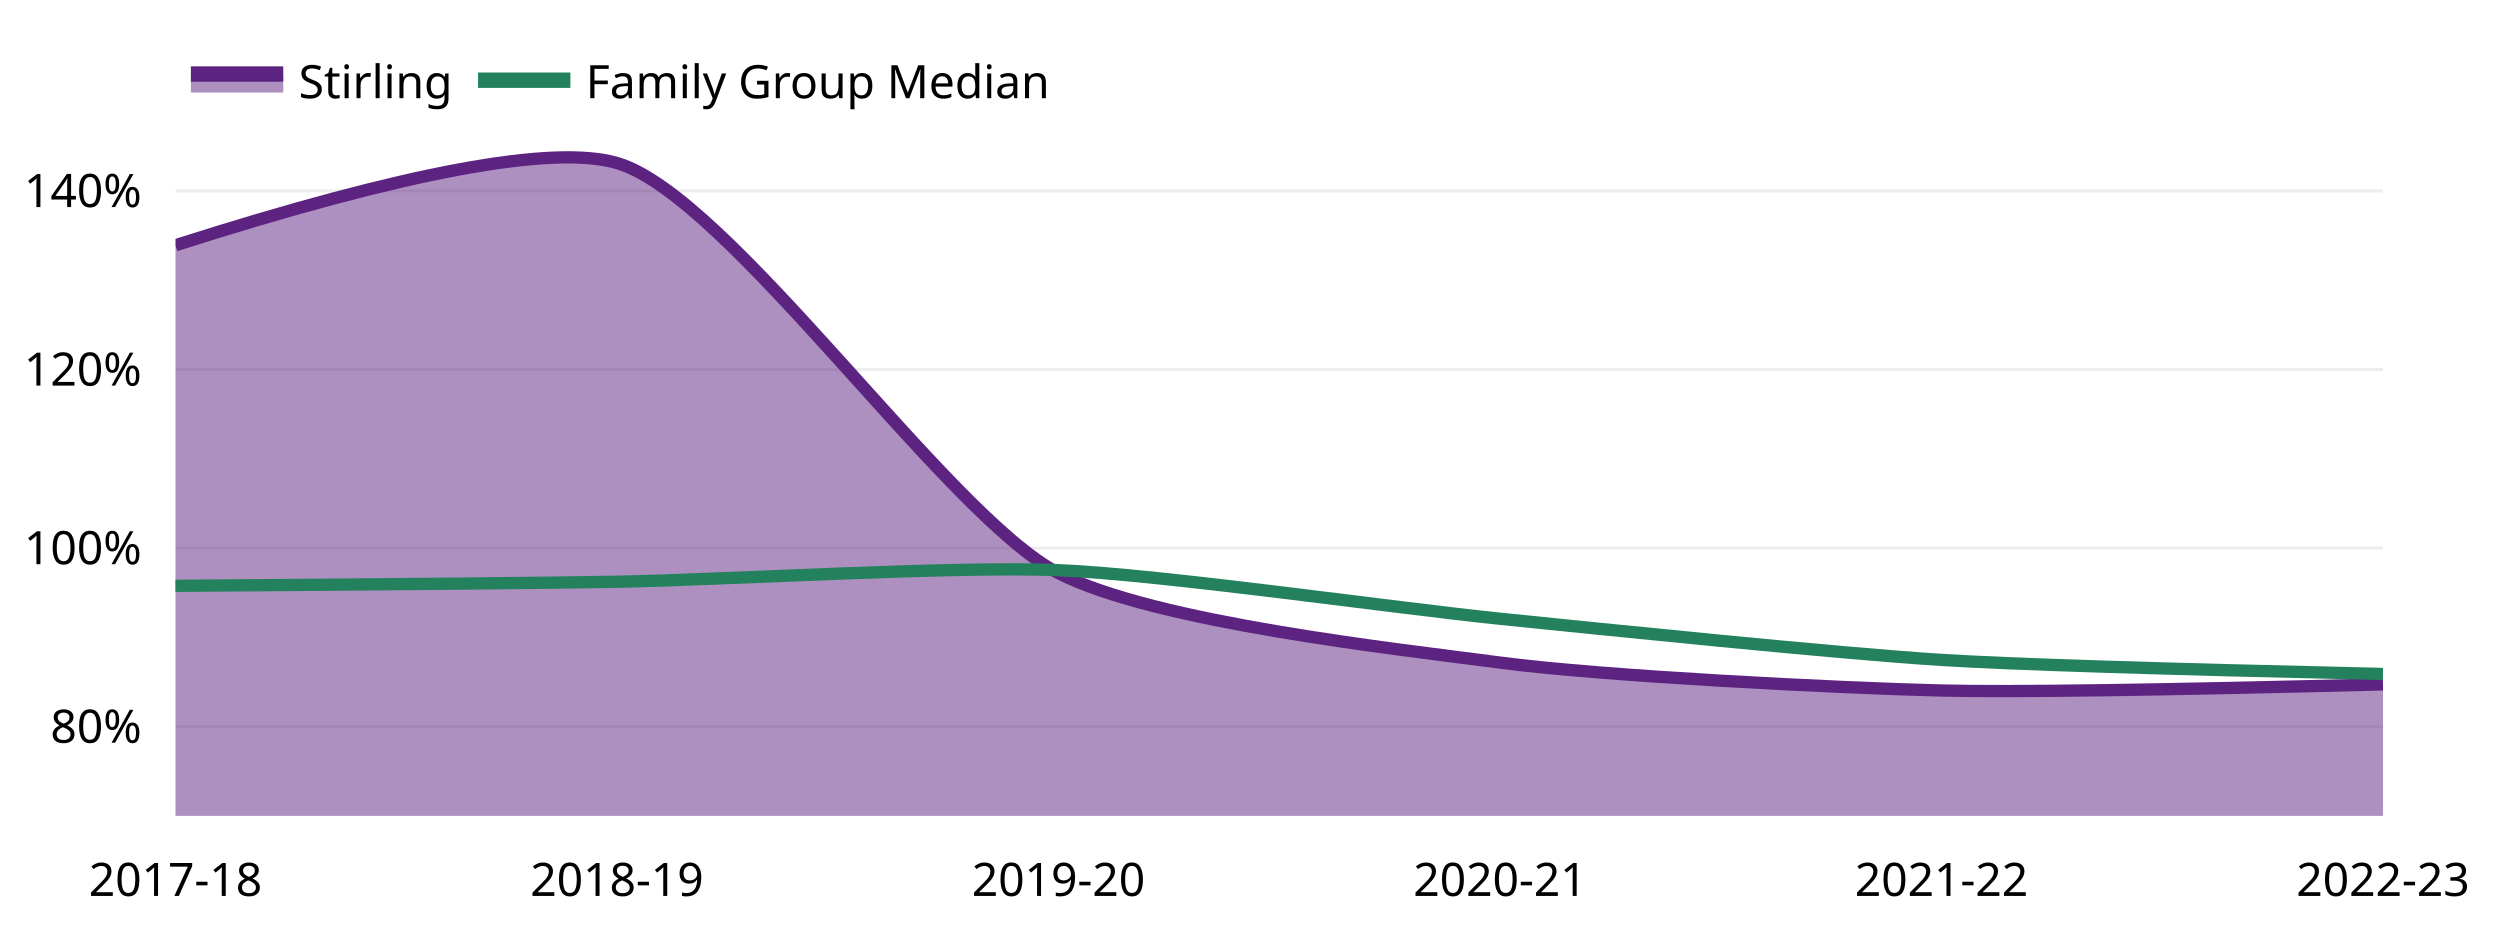
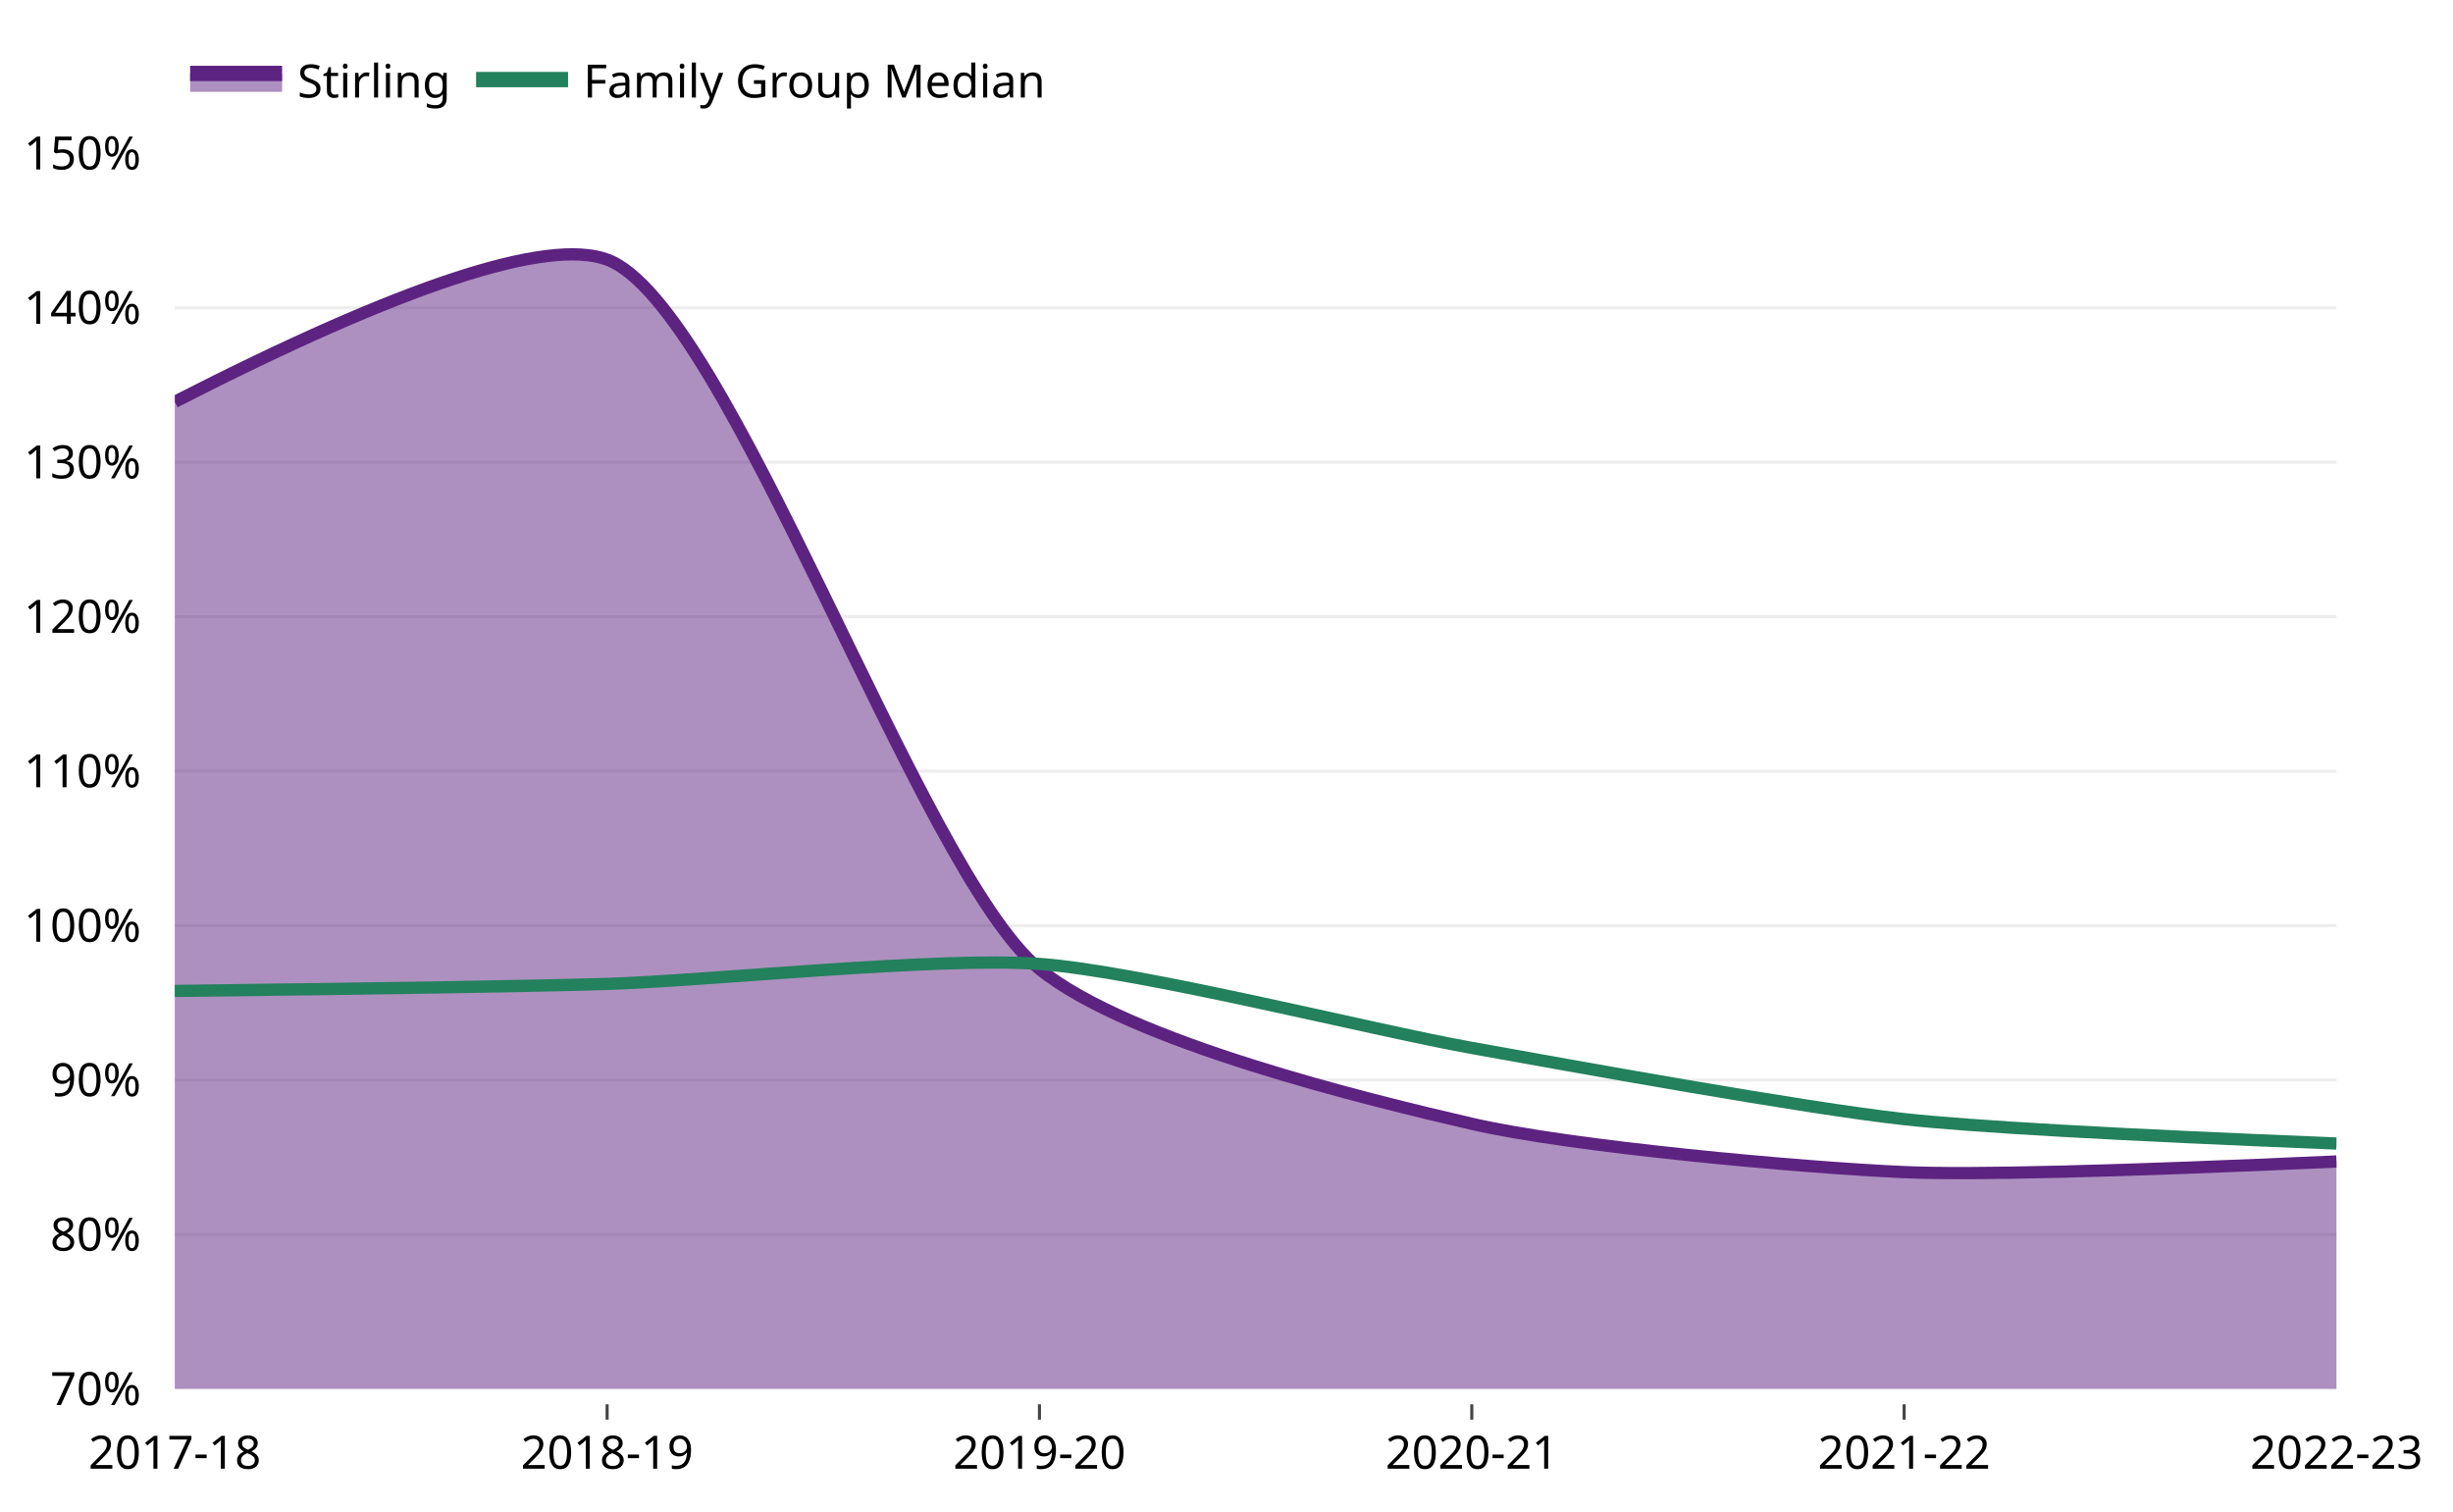
- <svg xmlns="http://www.w3.org/2000/svg" class="main-svg" width="812" height="305" style="" viewBox="0 0 812 305">
-   <rect x="0" y="0" width="812" height="305" style="fill: rgb(255, 255, 255); fill-opacity: 1;" />
-   <defs id="defs-b5d59c">
+ <svg xmlns="http://www.w3.org/2000/svg" class="main-svg" width="800" height="493" style="" viewBox="0 0 800 493">
+   <rect x="0" y="0" width="800" height="493" style="fill: rgb(255, 255, 255); fill-opacity: 1;" />
+   <defs id="defs-8089a2">
    <g class="clips">
-       <clipPath id="clipb5d59cxyplot" class="plotclip">
-         <rect width="717" height="232" />
-       </clipPath>
-       <clipPath class="axesclip" id="clipb5d59cx">
-         <rect x="57" y="0" width="717" height="305" />
-       </clipPath>
-       <clipPath class="axesclip" id="clipb5d59cy">
-         <rect x="0" y="33" width="812" height="232" />
-       </clipPath>
-       <clipPath class="axesclip" id="clipb5d59cxy">
-         <rect x="57" y="33" width="717" height="232" />
+       <clipPath id="clip8089a2xyplot" class="plotclip">
+         <rect width="705" height="403" />
+       </clipPath>
+       <clipPath class="axesclip" id="clip8089a2x">
+         <rect x="57" y="0" width="705" height="493" />
+       </clipPath>
+       <clipPath class="axesclip" id="clip8089a2y">
+         <rect x="0" y="50" width="800" height="403" />
+       </clipPath>
+       <clipPath class="axesclip" id="clip8089a2xy">
+         <rect x="57" y="50" width="705" height="403" />
      </clipPath>
    </g>
    <g class="gradients" />
    <g class="patterns" />
  </defs>
  <g class="bglayer">
-     <rect class="bg" x="47" y="23" width="737" height="252" style="fill: rgb(0, 0, 0); fill-opacity: 0; stroke-width: 0;" />
+     <rect class="bg" x="47" y="40" width="725" height="423" style="fill: rgb(0, 0, 0); fill-opacity: 0; stroke-width: 0;" />
  </g>
  <g class="layer-below">
    <g class="imagelayer" />
    <g class="shapelayer" />
  </g>
  <g class="cartesianlayer">
    <g class="subplot xy">
      <g class="layer-subplot">
        <g class="shapelayer" />
        <g class="imagelayer" />
      </g>
      <g class="minor-gridlayer">
        <g class="x" />
        <g class="y" />
      </g>
      <g class="gridlayer">
        <g class="x">
-           <path class="xgrid crisp" transform="translate(200.4,0)" d="M0,33v232" style="stroke: rgb(255, 255, 255); stroke-opacity: 1; stroke-width: 1px;" />
-           <path class="xgrid crisp" transform="translate(343.8,0)" d="M0,33v232" style="stroke: rgb(255, 255, 255); stroke-opacity: 1; stroke-width: 1px;" />
-           <path class="xgrid crisp" transform="translate(487.2,0)" d="M0,33v232" style="stroke: rgb(255, 255, 255); stroke-opacity: 1; stroke-width: 1px;" />
-           <path class="xgrid crisp" transform="translate(630.6,0)" d="M0,33v232" style="stroke: rgb(255, 255, 255); stroke-opacity: 1; stroke-width: 1px;" />
+           <path class="xgrid crisp" transform="translate(198,0)" d="M0,50v403" style="stroke: rgb(255, 255, 255); stroke-opacity: 1; stroke-width: 1px;" />
+           <path class="xgrid crisp" transform="translate(339,0)" d="M0,50v403" style="stroke: rgb(255, 255, 255); stroke-opacity: 1; stroke-width: 1px;" />
+           <path class="xgrid crisp" transform="translate(480,0)" d="M0,50v403" style="stroke: rgb(255, 255, 255); stroke-opacity: 1; stroke-width: 1px;" />
+           <path class="xgrid crisp" transform="translate(621,0)" d="M0,50v403" style="stroke: rgb(255, 255, 255); stroke-opacity: 1; stroke-width: 1px;" />
        </g>
        <g class="y">
-           <path class="ygrid crisp" transform="translate(0,236)" d="M57,0h717" style="stroke: rgb(237, 237, 237); stroke-opacity: 1; stroke-width: 1px;" />
-           <path class="ygrid crisp" transform="translate(0,178)" d="M57,0h717" style="stroke: rgb(237, 237, 237); stroke-opacity: 1; stroke-width: 1px;" />
-           <path class="ygrid crisp" transform="translate(0,120)" d="M57,0h717" style="stroke: rgb(237, 237, 237); stroke-opacity: 1; stroke-width: 1px;" />
-           <path class="ygrid crisp" transform="translate(0,62)" d="M57,0h717" style="stroke: rgb(237, 237, 237); stroke-opacity: 1; stroke-width: 1px;" />
+           <path class="ygrid crisp" transform="translate(0,402.63)" d="M57,0h705" style="stroke: rgb(237, 237, 237); stroke-opacity: 1; stroke-width: 1px;" />
+           <path class="ygrid crisp" transform="translate(0,352.25)" d="M57,0h705" style="stroke: rgb(237, 237, 237); stroke-opacity: 1; stroke-width: 1px;" />
+           <path class="ygrid crisp" transform="translate(0,301.88)" d="M57,0h705" style="stroke: rgb(237, 237, 237); stroke-opacity: 1; stroke-width: 1px;" />
+           <path class="ygrid crisp" transform="translate(0,251.5)" d="M57,0h705" style="stroke: rgb(237, 237, 237); stroke-opacity: 1; stroke-width: 1px;" />
+           <path class="ygrid crisp" transform="translate(0,201.13)" d="M57,0h705" style="stroke: rgb(237, 237, 237); stroke-opacity: 1; stroke-width: 1px;" />
+           <path class="ygrid crisp" transform="translate(0,150.75)" d="M57,0h705" style="stroke: rgb(237, 237, 237); stroke-opacity: 1; stroke-width: 1px;" />
+           <path class="ygrid crisp" transform="translate(0,100.38)" d="M57,0h705" style="stroke: rgb(237, 237, 237); stroke-opacity: 1; stroke-width: 1px;" />
        </g>
      </g>
      <g class="zerolinelayer" />
      <path class="xlines-below" />
      <path class="ylines-below" />
      <g class="overlines-below" />
      <g class="xaxislayer-below" />
      <g class="yaxislayer-below" />
      <g class="overaxes-below" />
-       <g class="plot" transform="translate(57,33)" clip-path="url(#clipb5d59cxyplot)">
+       <g class="plot" transform="translate(57,50)" clip-path="url(#clip8089a2xyplot)">
        <g class="scatterlayer mlayer">
-           <g class="trace scatter tracee0fe0f" style="stroke-miterlimit: 2;">
+           <g class="trace scatter trace2a0a59" style="stroke-miterlimit: 2;">
            <g class="fills">
              <g>
-                 <path class="js-fill" d="M717,435L0,435L0,46.66Q112.06,10.86 143.4,19.95C179.7,30.48 250.53,134.53 286.8,153.15C318.16,169.25 396.59,177.76 430.2,182.21C463.51,186.62 540.12,190.46 573.6,191.28Q607.04,192.1 717,189.28" style="fill: rgb(93, 35, 129); fill-opacity: 0.5; stroke-width: 0;" />
+                 <path class="js-fill" d="M705,755.63L0,755.63L0,81.05Q111.74,23.88 141,34.66C180.54,49.22 242.59,233.92 282,266.03C311.3,289.9 389.64,308.79 423,316.51C455.47,324.03 531.05,330.84 564,332.27Q596.85,333.7 705,328.8" style="fill: rgb(93, 35, 129); fill-opacity: 0.5; stroke-width: 0;" />
              </g>
            </g>
            <g class="errorbars" />
            <g class="lines">
-               <path class="js-line" d="M0,46.66Q112.06,10.86 143.4,19.95C179.7,30.48 250.53,134.53 286.8,153.15C318.16,169.25 396.59,177.76 430.2,182.21C463.51,186.62 540.12,190.46 573.6,191.28Q607.04,192.1 717,189.28" style="vector-effect: none; fill: none; stroke: rgb(93, 35, 129); stroke-opacity: 1; stroke-width: 4px; opacity: 1;" />
+               <path class="js-line" d="M0,81.05Q111.74,23.88 141,34.66C180.54,49.22 242.59,233.92 282,266.03C311.3,289.9 389.64,308.79 423,316.51C455.47,324.03 531.05,330.84 564,332.27Q596.85,333.7 705,328.8" style="vector-effect: none; fill: none; stroke: rgb(93, 35, 129); stroke-opacity: 1; stroke-width: 4px; opacity: 1;" />
            </g>
            <g class="points" />
            <g class="text" />
          </g>
-           <g class="trace scatter trace53fa87" style="stroke-miterlimit: 2; opacity: 1;">
+           <g class="trace scatter tracec57b98" style="stroke-miterlimit: 2; opacity: 1;">
            <g class="fills" />
            <g class="errorbars" />
            <g class="lines">
-               <path class="js-line" d="M0,157.27Q109.94,156.54 143.4,155.95C176.86,155.36 253.39,150.8 286.8,152.19C320.31,153.59 396.73,164.57 430.2,167.97C463.65,171.37 540.11,179.25 573.6,181.34Q607.03,183.43 717,185.91" style="vector-effect: none; fill: none; stroke: rgb(35, 129, 93); stroke-opacity: 1; stroke-width: 4px; opacity: 1;" />
+               <path class="js-line" d="M0,273.18Q108.11,271.92 141,270.89C173.91,269.86 249.24,261.98 282,264.37C315.04,266.78 390.06,285.86 423,291.77C455.86,297.67 531,311.35 564,314.99Q596.8,318.61 705,322.94" style="vector-effect: none; fill: none; stroke: rgb(35, 129, 93); stroke-opacity: 1; stroke-width: 4px; opacity: 1;" />
            </g>
            <g class="points" />
            <g class="text" />
          </g>
        </g>
      </g>
      <g class="overplot" />
-       <path class="xlines-above crisp" d="M0,0" style="fill: none;" />
+       <path class="xlines-above crisp" d="" style="fill: none; stroke-width: 1px; stroke: rgb(0, 0, 0); stroke-opacity: 0;" />
      <path class="ylines-above crisp" d="M0,0" style="fill: none;" />
      <g class="overlines-above" />
      <g class="xaxislayer-above">
-         <g class="xtick">
-           <text text-anchor="middle" x="0" y="291" transform="translate(57,0)" style="font-family: 'Segoe UI Semibold'; font-size: 15px; fill: rgb(0, 0, 0); fill-opacity: 1; white-space: pre; opacity: 1;">2017-18</text>
-         </g>
-         <g class="xtick">
-           <text text-anchor="middle" x="0" y="291" transform="translate(200.4,0)" style="font-family: 'Segoe UI Semibold'; font-size: 15px; fill: rgb(0, 0, 0); fill-opacity: 1; white-space: pre; opacity: 1;">2018-19</text>
-         </g>
-         <g class="xtick">
-           <text text-anchor="middle" x="0" y="291" transform="translate(343.8,0)" style="font-family: 'Segoe UI Semibold'; font-size: 15px; fill: rgb(0, 0, 0); fill-opacity: 1; white-space: pre; opacity: 1;">2019-20</text>
-         </g>
-         <g class="xtick">
-           <text text-anchor="middle" x="0" y="291" transform="translate(487.2,0)" style="font-family: 'Segoe UI Semibold'; font-size: 15px; fill: rgb(0, 0, 0); fill-opacity: 1; white-space: pre; opacity: 1;">2020-21</text>
-         </g>
-         <g class="xtick">
-           <text text-anchor="middle" x="0" y="291" transform="translate(630.6,0)" style="font-family: 'Segoe UI Semibold'; font-size: 15px; fill: rgb(0, 0, 0); fill-opacity: 1; white-space: pre; opacity: 1;">2021-22</text>
-         </g>
-         <g class="xtick">
-           <text text-anchor="middle" x="0" y="291" transform="translate(774,0)" style="font-family: 'Segoe UI Semibold'; font-size: 15px; fill: rgb(0, 0, 0); fill-opacity: 1; white-space: pre; opacity: 1;">2022-23</text>
+         <path class="xtick ticks crisp" d="M0,463v-5" transform="translate(198,0)" style="stroke: rgb(68, 68, 68); stroke-opacity: 1; stroke-width: 1px;" />
+         <path class="xtick ticks crisp" d="M0,463v-5" transform="translate(339,0)" style="stroke: rgb(68, 68, 68); stroke-opacity: 1; stroke-width: 1px;" />
+         <path class="xtick ticks crisp" d="M0,463v-5" transform="translate(480,0)" style="stroke: rgb(68, 68, 68); stroke-opacity: 1; stroke-width: 1px;" />
+         <path class="xtick ticks crisp" d="M0,463v-5" transform="translate(621,0)" style="stroke: rgb(68, 68, 68); stroke-opacity: 1; stroke-width: 1px;" />
+         <g class="xtick">
+           <text text-anchor="middle" x="0" y="479" transform="translate(57,0)" style="font-family: 'Segoe UI Semibold'; font-size: 15px; fill: rgb(0, 0, 0); fill-opacity: 1; white-space: pre; opacity: 1;">2017-18</text>
+         </g>
+         <g class="xtick">
+           <text text-anchor="middle" x="0" y="479" transform="translate(198,0)" style="font-family: 'Segoe UI Semibold'; font-size: 15px; fill: rgb(0, 0, 0); fill-opacity: 1; white-space: pre; opacity: 1;">2018-19</text>
+         </g>
+         <g class="xtick">
+           <text text-anchor="middle" x="0" y="479" transform="translate(339,0)" style="font-family: 'Segoe UI Semibold'; font-size: 15px; fill: rgb(0, 0, 0); fill-opacity: 1; white-space: pre; opacity: 1;">2019-20</text>
+         </g>
+         <g class="xtick">
+           <text text-anchor="middle" x="0" y="479" transform="translate(480,0)" style="font-family: 'Segoe UI Semibold'; font-size: 15px; fill: rgb(0, 0, 0); fill-opacity: 1; white-space: pre; opacity: 1;">2020-21</text>
+         </g>
+         <g class="xtick">
+           <text text-anchor="middle" x="0" y="479" transform="translate(621,0)" style="font-family: 'Segoe UI Semibold'; font-size: 15px; fill: rgb(0, 0, 0); fill-opacity: 1; white-space: pre; opacity: 1;">2021-22</text>
+         </g>
+         <g class="xtick">
+           <text text-anchor="middle" x="0" y="479" transform="translate(762,0)" style="font-family: 'Segoe UI Semibold'; font-size: 15px; fill: rgb(0, 0, 0); fill-opacity: 1; white-space: pre; opacity: 1;">2022-23</text>
        </g>
      </g>
      <g class="yaxislayer-above">
        <g class="ytick">
-           <text text-anchor="end" x="46" y="5.25" transform="translate(0,236)" style="font-family: 'Segoe UI Semibold'; font-size: 15px; fill: rgb(0, 0, 0); fill-opacity: 1; white-space: pre; opacity: 1;">80%</text>
-         </g>
-         <g class="ytick">
-           <text text-anchor="end" x="46" y="5.25" style="font-family: 'Segoe UI Semibold'; font-size: 15px; fill: rgb(0, 0, 0); fill-opacity: 1; white-space: pre; opacity: 1;" transform="translate(0,178)">100%</text>
-         </g>
-         <g class="ytick">
-           <text text-anchor="end" x="46" y="5.25" style="font-family: 'Segoe UI Semibold'; font-size: 15px; fill: rgb(0, 0, 0); fill-opacity: 1; white-space: pre; opacity: 1;" transform="translate(0,120)">120%</text>
-         </g>
-         <g class="ytick">
-           <text text-anchor="end" x="46" y="5.25" style="font-family: 'Segoe UI Semibold'; font-size: 15px; fill: rgb(0, 0, 0); fill-opacity: 1; white-space: pre; opacity: 1;" transform="translate(0,62)">140%</text>
+           <text text-anchor="end" x="46" y="5.25" transform="translate(0,453)" style="font-family: 'Segoe UI Semibold'; font-size: 15px; fill: rgb(0, 0, 0); fill-opacity: 1; white-space: pre; opacity: 1;">70%</text>
+         </g>
+         <g class="ytick">
+           <text text-anchor="end" x="46" y="5.25" style="font-family: 'Segoe UI Semibold'; font-size: 15px; fill: rgb(0, 0, 0); fill-opacity: 1; white-space: pre; opacity: 1;" transform="translate(0,402.63)">80%</text>
+         </g>
+         <g class="ytick">
+           <text text-anchor="end" x="46" y="5.25" style="font-family: 'Segoe UI Semibold'; font-size: 15px; fill: rgb(0, 0, 0); fill-opacity: 1; white-space: pre; opacity: 1;" transform="translate(0,352.25)">90%</text>
+         </g>
+         <g class="ytick">
+           <text text-anchor="end" x="46" y="5.25" style="font-family: 'Segoe UI Semibold'; font-size: 15px; fill: rgb(0, 0, 0); fill-opacity: 1; white-space: pre; opacity: 1;" transform="translate(0,301.88)">100%</text>
+         </g>
+         <g class="ytick">
+           <text text-anchor="end" x="46" y="5.25" style="font-family: 'Segoe UI Semibold'; font-size: 15px; fill: rgb(0, 0, 0); fill-opacity: 1; white-space: pre; opacity: 1;" transform="translate(0,251.5)">110%</text>
+         </g>
+         <g class="ytick">
+           <text text-anchor="end" x="46" y="5.25" style="font-family: 'Segoe UI Semibold'; font-size: 15px; fill: rgb(0, 0, 0); fill-opacity: 1; white-space: pre; opacity: 1;" transform="translate(0,201.13)">120%</text>
+         </g>
+         <g class="ytick">
+           <text text-anchor="end" x="46" y="5.25" style="font-family: 'Segoe UI Semibold'; font-size: 15px; fill: rgb(0, 0, 0); fill-opacity: 1; white-space: pre; opacity: 1;" transform="translate(0,150.75)">130%</text>
+         </g>
+         <g class="ytick">
+           <text text-anchor="end" x="46" y="5.25" style="font-family: 'Segoe UI Semibold'; font-size: 15px; fill: rgb(0, 0, 0); fill-opacity: 1; white-space: pre; opacity: 1;" transform="translate(0,100.38)">140%</text>
+         </g>
+         <g class="ytick">
+           <text text-anchor="end" x="46" y="5.25" style="font-family: 'Segoe UI Semibold'; font-size: 15px; fill: rgb(0, 0, 0); fill-opacity: 1; white-space: pre; opacity: 1;" transform="translate(0,50)">150%</text>
        </g>
      </g>
      <g class="overaxes-above" />
    </g>
  </g>
  <g class="polarlayer" />
  <g class="smithlayer" />
  <g class="ternarylayer" />
  <g class="geolayer" />
  <g class="funnelarealayer" />
  <g class="pielayer" />
  <g class="iciclelayer" />
  <g class="treemaplayer" />
  <g class="sunburstlayer" />
  <g class="glimages" />
-   <defs id="topdefs-b5d59c">
+   <defs id="topdefs-8089a2">
    <g class="clips" />
-     <clipPath id="legendb5d59c">
+     <clipPath id="legend8089a2">
      <rect width="285" height="33" x="0" y="0" />
    </clipPath>
  </defs>
  <g class="layer-above">
    <g class="imagelayer" />
    <g class="shapelayer" />
  </g>
  <g class="infolayer">
-     <g class="legend" pointer-events="all" transform="translate(57,9.8)">
+     <g class="legend" pointer-events="all" transform="translate(57,9.7)">
      <rect class="bg" shape-rendering="crispEdges" width="285" height="33" x="0" y="0" style="stroke: rgb(68, 68, 68); stroke-opacity: 1; fill: rgb(0, 0, 0); fill-opacity: 0; stroke-width: 0px;" />
-       <g class="scrollbox" transform="" clip-path="url(#legendb5d59c)">
+       <g class="scrollbox" transform="" clip-path="url(#legend8089a2)">
        <g class="groups">
          <g class="traces" transform="translate(0,16.25)" style="opacity: 1;">
            <text class="legendtext" text-anchor="start" x="40" y="5.85" style="font-family: 'Segoe UI Semibold'; font-size: 15px; fill: rgb(0, 0, 0); fill-opacity: 1; white-space: pre;">Stirling</text>
            <g class="layers">
              <g class="legendfill">
                <path class="js-fill" d="M5,-2h30v6h-30z" style="stroke-width: 0; fill: rgb(93, 35, 129); fill-opacity: 0.5;" />
              </g>
              <g class="legendlines">
                <path class="js-line" d="M5,-2h30" style="fill: none; stroke: rgb(93, 35, 129); stroke-opacity: 1; stroke-width: 5px;" />
              </g>
              <g class="legendsymbols">
                <g class="legendpoints" />
              </g>
            </g>
            <rect class="legendtoggle" x="0" y="-11.25" width="90.766" height="22.5" style="fill: rgb(0, 0, 0); fill-opacity: 0;" />
          </g>
          <g class="traces" transform="translate(93.26562,16.25)" style="opacity: 1;">
            <text class="legendtext" text-anchor="start" x="40" y="5.85" style="font-family: 'Segoe UI Semibold'; font-size: 15px; fill: rgb(0, 0, 0); fill-opacity: 1; white-space: pre;">Family Group Median</text>
            <g class="layers" style="opacity: 1;">
              <g class="legendfill" />
              <g class="legendlines">
                <path class="js-line" d="M5,0h30" style="fill: none; stroke: rgb(35, 129, 93); stroke-opacity: 1; stroke-width: 5px;" />
              </g>
              <g class="legendsymbols">
                <g class="legendpoints" />
              </g>
            </g>
            <rect class="legendtoggle" x="0" y="-11.25" width="188.609" height="22.5" style="fill: rgb(0, 0, 0); fill-opacity: 0;" />
          </g>
        </g>
      </g>
      <rect class="scrollbar" rx="20" ry="3" width="0" height="0" x="0" y="0" style="fill: rgb(128, 139, 164); fill-opacity: 1;" />
    </g>
    <g class="g-gtitle" />
    <g class="g-xtitle" />
    <g class="g-ytitle" />
  </g>
</svg>
